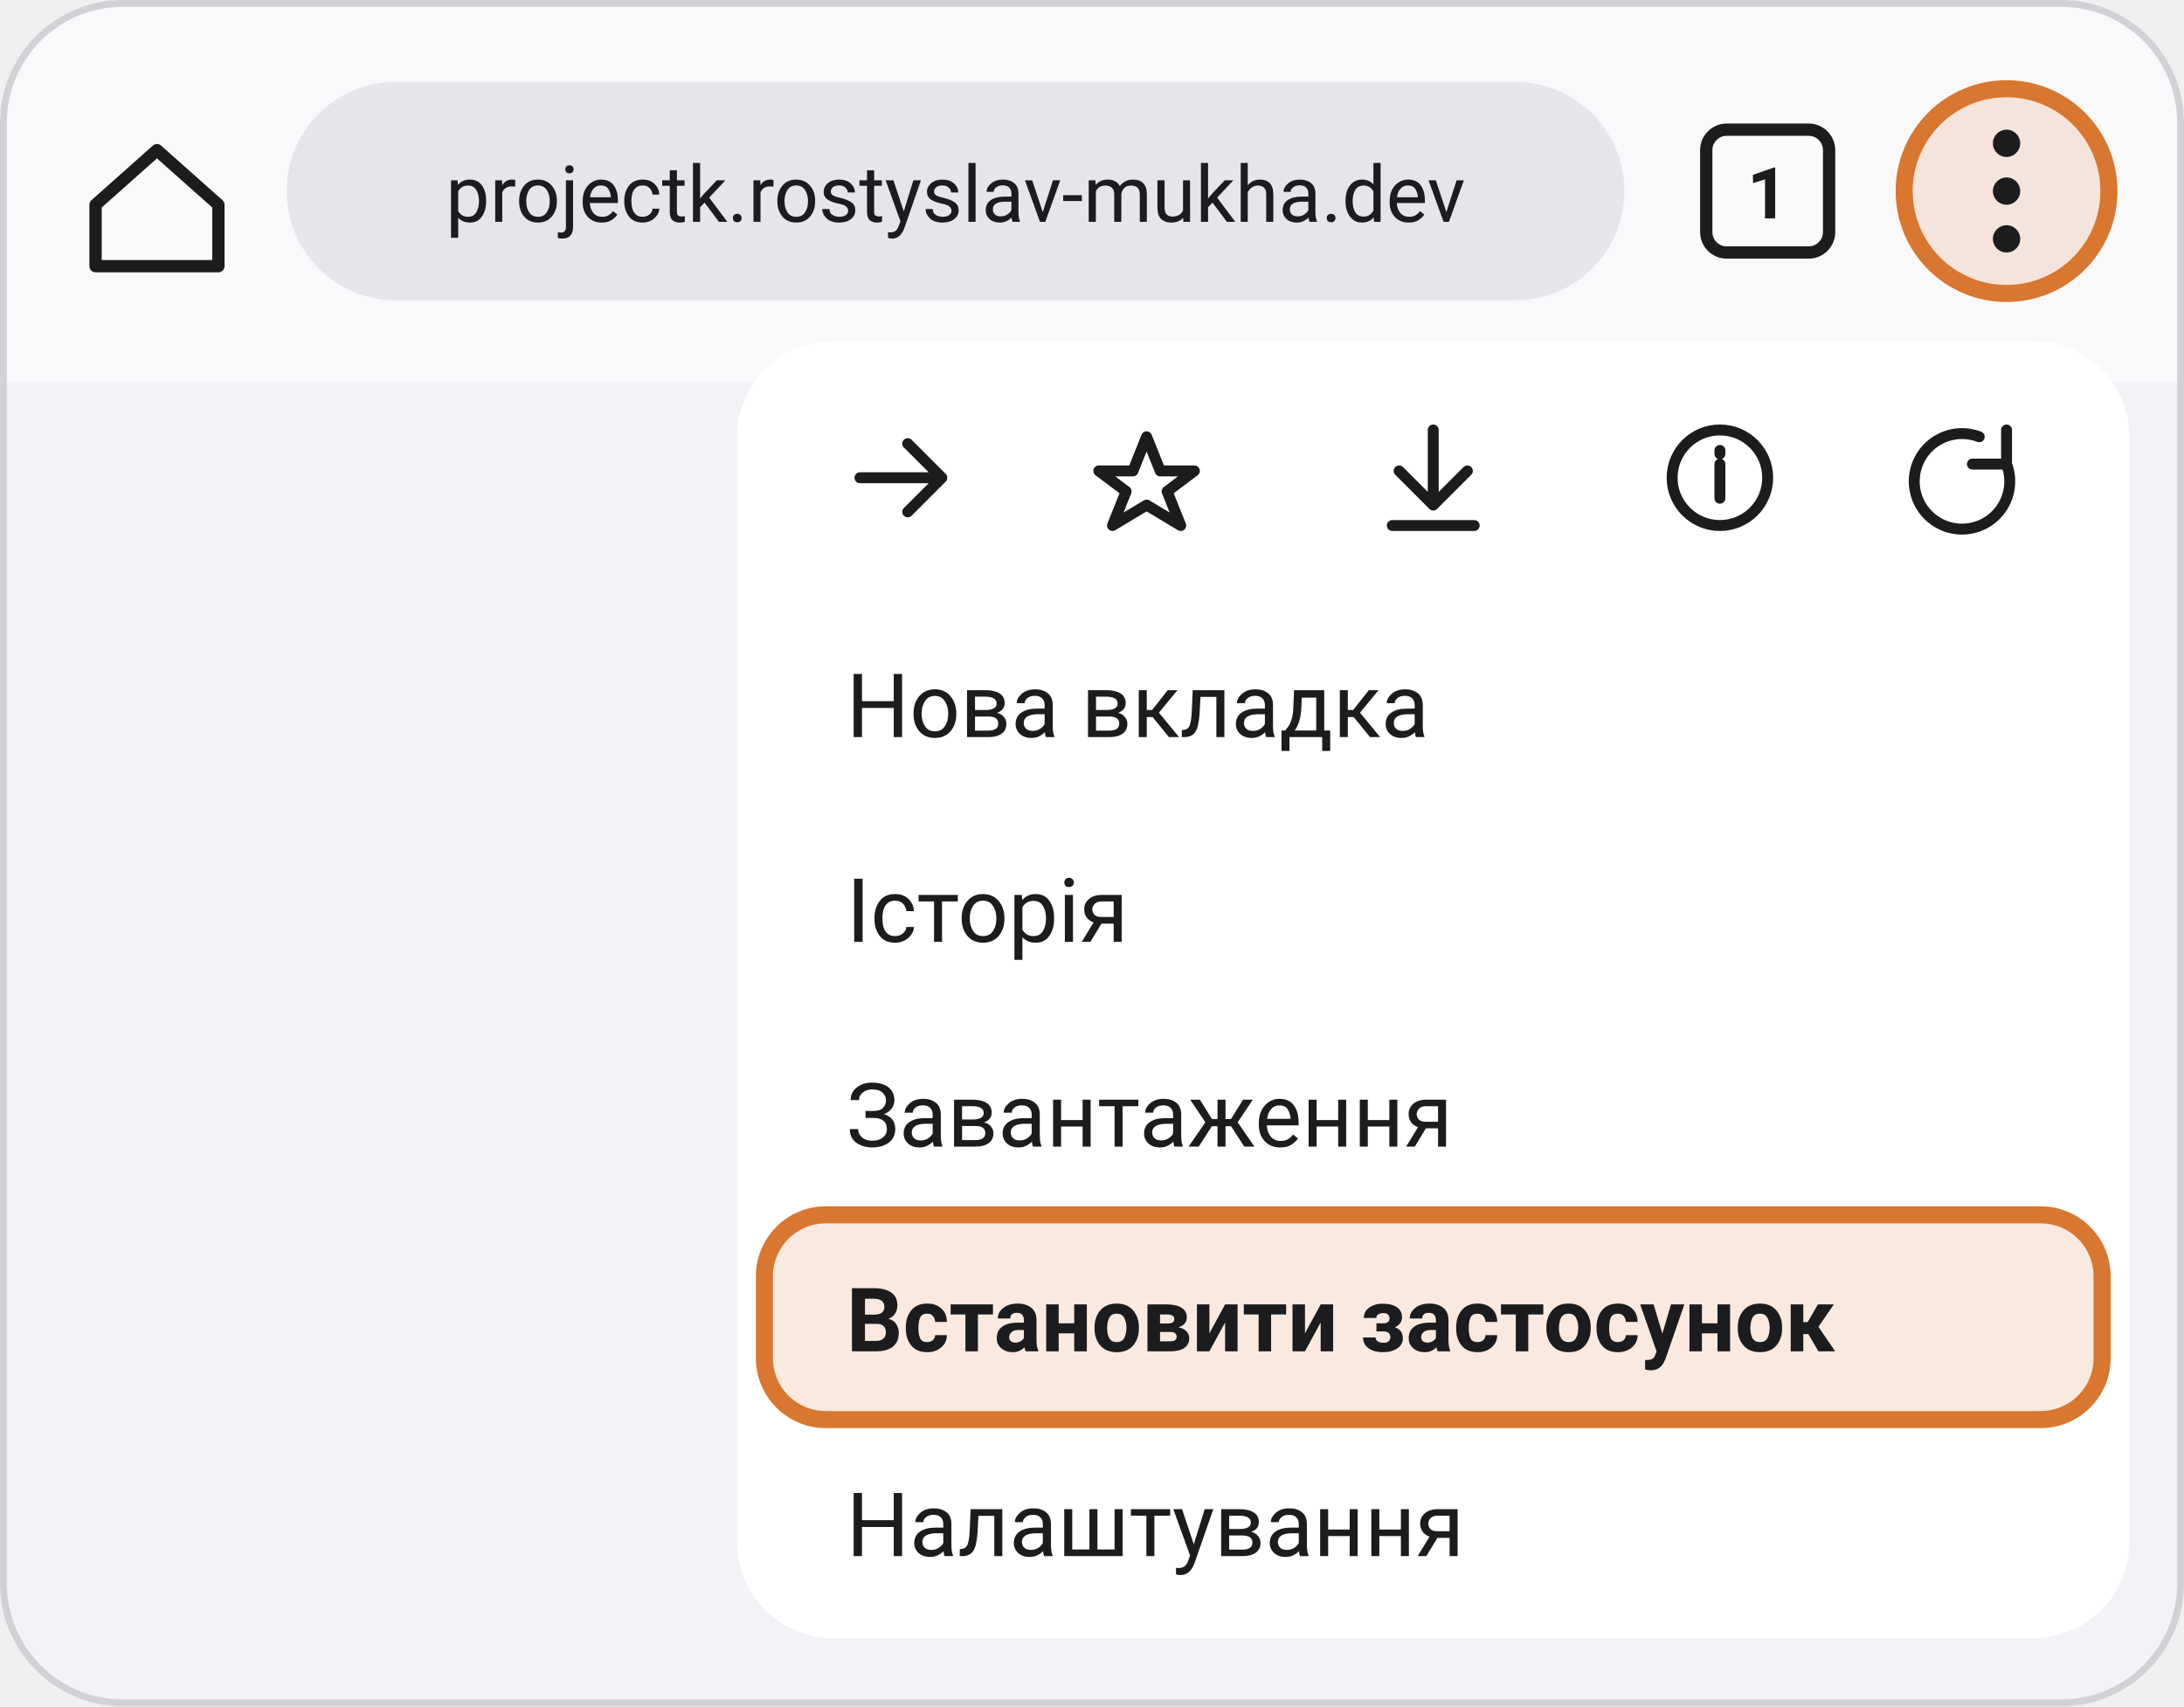
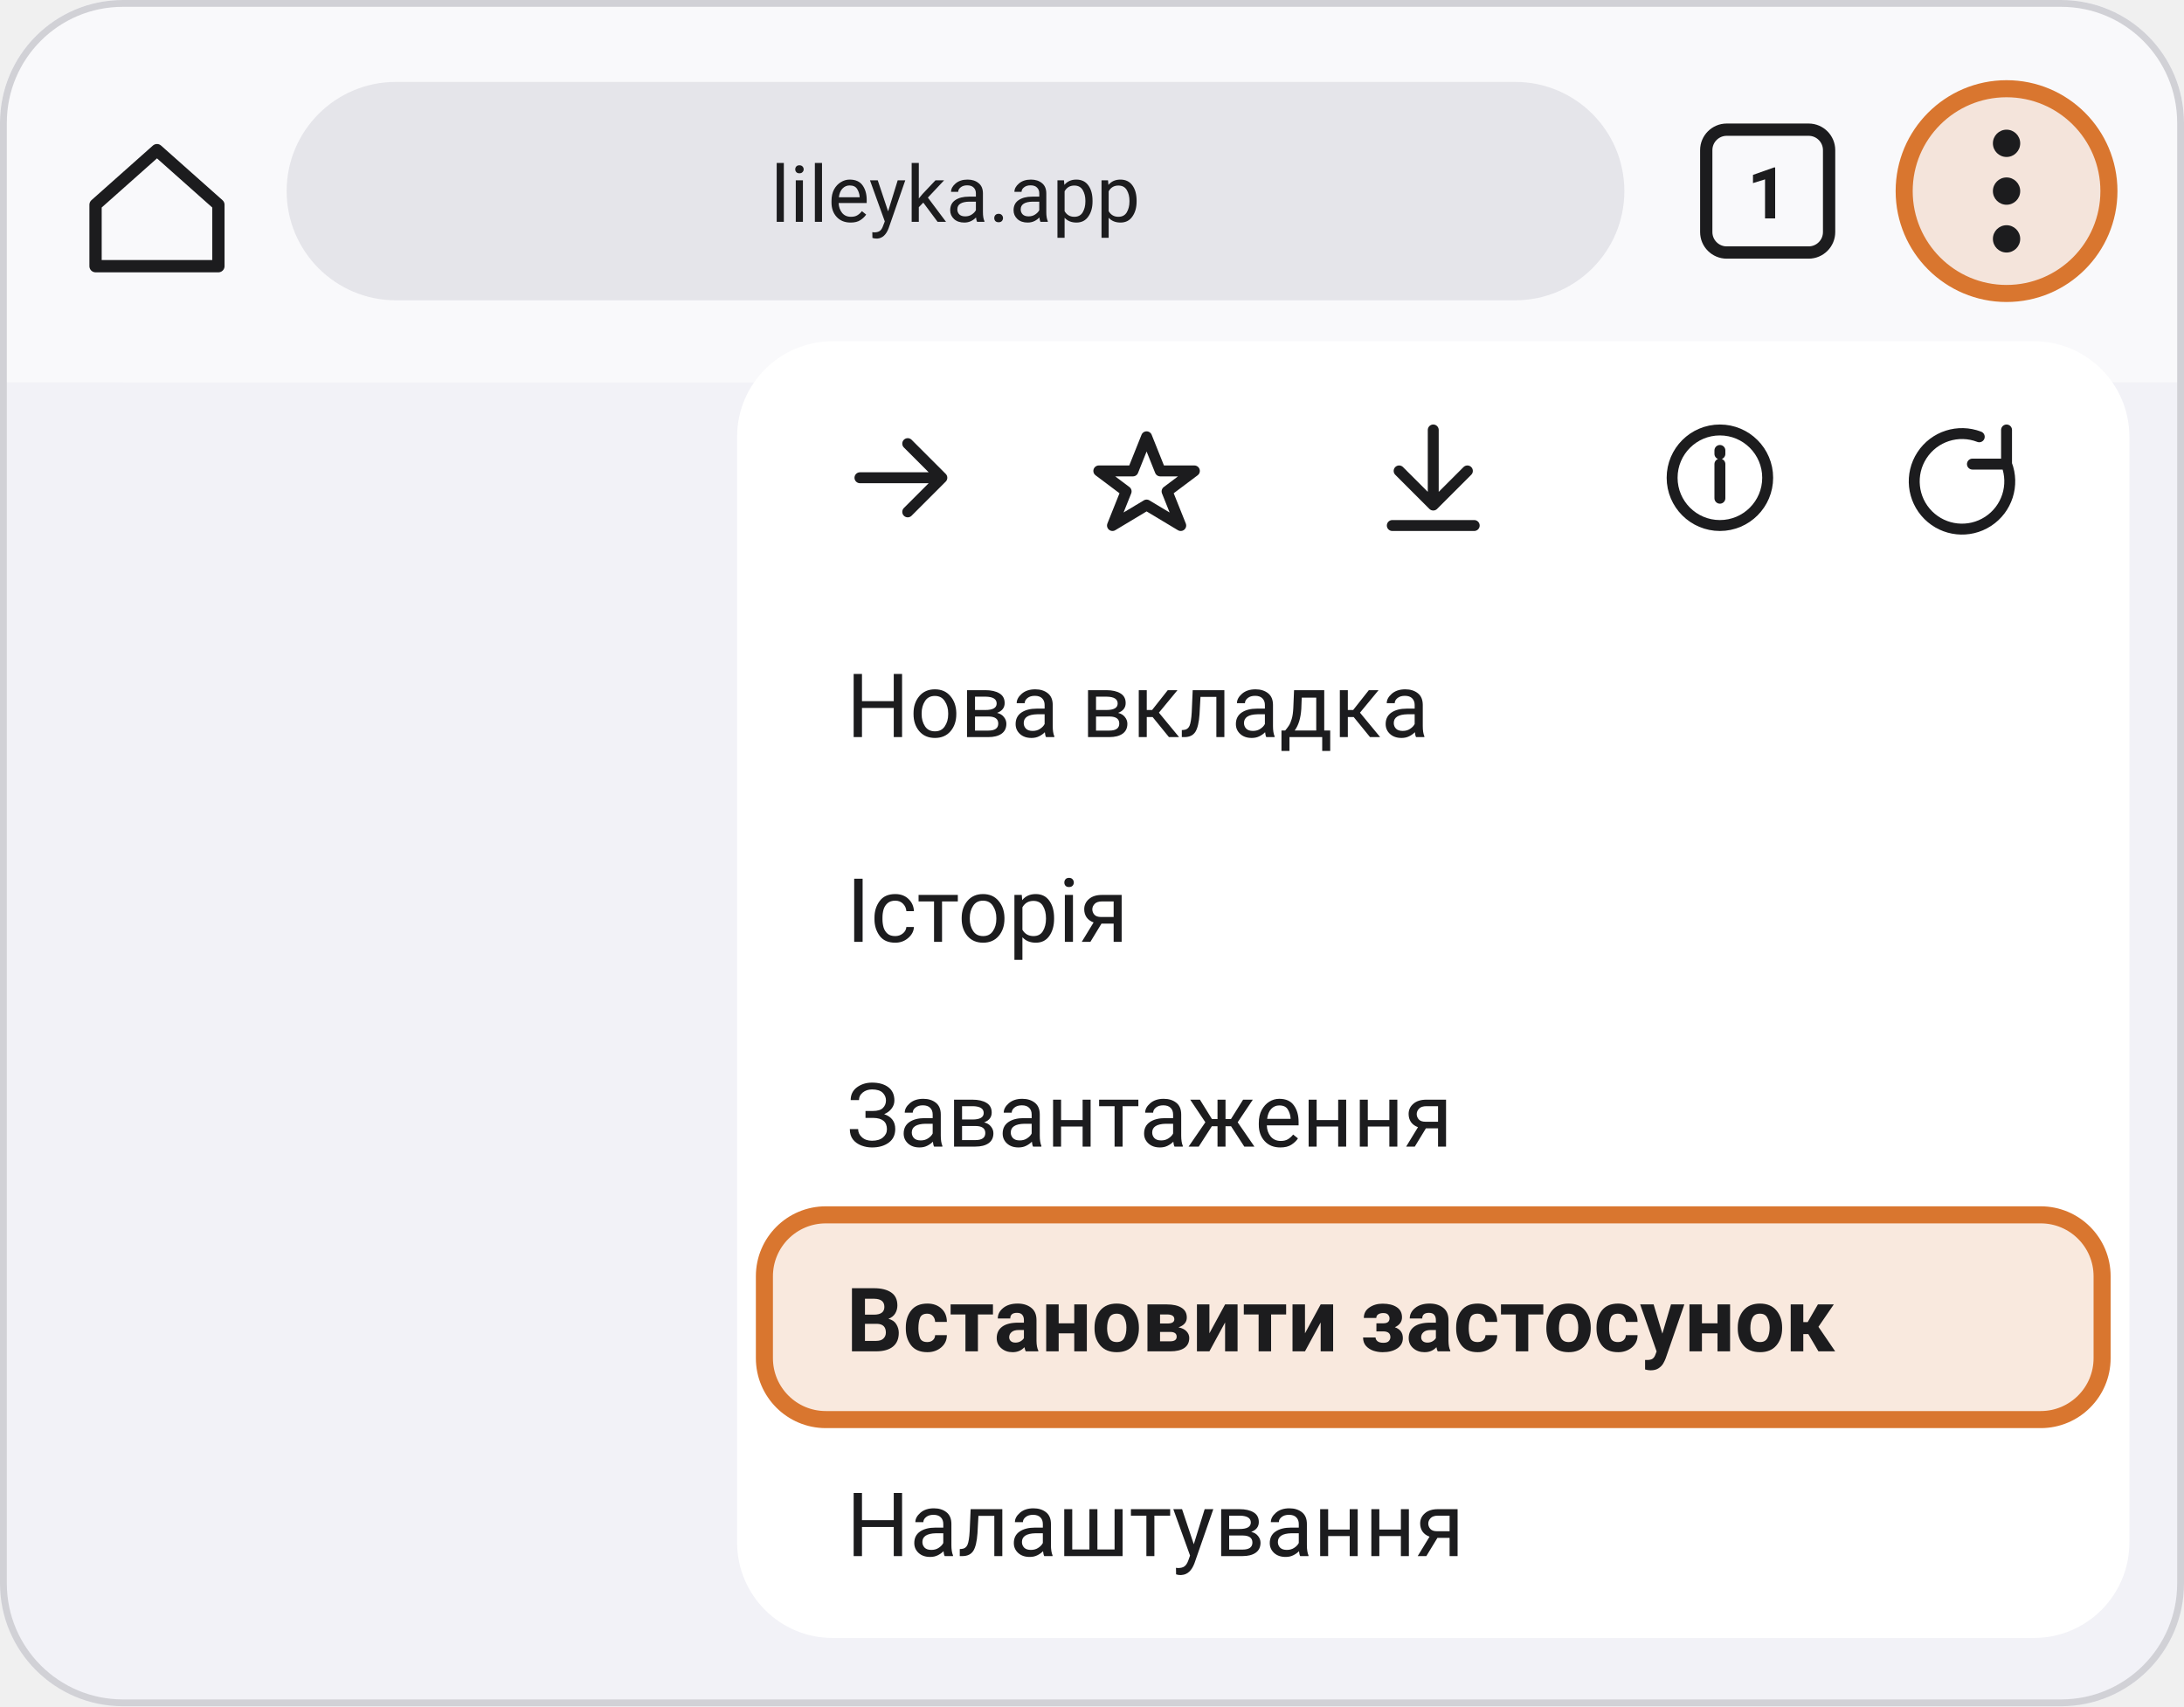
<svg xmlns="http://www.w3.org/2000/svg" viewBox="0 0 320 250" width="320" height="250" role="img" aria-label="Chrome на Android: меню ⋮ і «Встановити застосунок»">
  <style>
text{font-family:-apple-system,BlinkMacSystemFont,'SF Pro Text',system-ui,'Segoe UI',Roboto,sans-serif}
.sc{fill:#f2f2f7}.pn{fill:#fff}.bar{fill:#f9f9fb}.ln{stroke:#d1d1d6;fill:none}.lnf{fill:#d1d1d6}
.ink{fill:#1c1c1e}.mut{fill:#8e8e93}.blue{fill:#007aff}.sb{stroke:#007aff;fill:none}.si{stroke:#1c1c1e;fill:none}.sm{stroke:#8e8e93;fill:none}
.ph{fill:#e5e5ea}.scrim{fill:#000;fill-opacity:.32}.mblue{fill:#0b57d0}.onb{fill:#fff}
.hl{fill:#d9762f;fill-opacity:.16;stroke:#d9762f;stroke-width:2.5}.hlr{fill:none;stroke:#d9762f;stroke-width:2.5}.tag{fill:#d9762f}.ontag{fill:#fff}
.frame{fill:none;stroke:#d1d1d6}.on{fill:#34c759}
@media (prefers-color-scheme:dark){
.sc{fill:#000}.pn{fill:#1c1c1e}.bar{fill:#161618}.ln{stroke:#3a3a3c}.lnf{fill:#3a3a3c}
.ink{fill:#f2f2f7}.mut{fill:#98989f}.blue{fill:#0a84ff}.sb{stroke:#0a84ff}.si{stroke:#f2f2f7}.sm{stroke:#98989f}
.ph{fill:#2c2c2e}.scrim{fill-opacity:.55}.mblue{fill:#a8c7fa}.onb{fill:#062e6f}
.hl{fill:#ee9a5a;stroke:#ee9a5a;fill-opacity:.2}.hlr{stroke:#ee9a5a}.tag{fill:#ee9a5a}.ontag{fill:#1c1c1e}.frame{stroke:#3a3a3c}.on{fill:#30d158}
}
</style>
  <defs>
    <symbol id="lk" viewBox="0 0 64 64">
      <rect width="64" height="64" rx="14" fill="#0E6E4E" />
      <g fill="none" stroke="#FFFFFF" stroke-width="5.5" stroke-linecap="round" stroke-linejoin="round" transform="translate(9 9) scale(0.46)">
        <g transform="rotate(45 50 50)">
          <path d="M50 44 C54 33 62 28 71 33 C79 38 80 48 73 53 C68 56 62 55 60 51" />
          <path d="M50 44 C46 33 38 28 29 33 C21 38 20 48 27 53 C32 56 38 55 40 51" />
          <path d="M33 60 H67" />
          <path d="M50 88 C46 80 46 71 50 65 C54 71 54 80 50 88 Z" />
          <path d="M50 7 C45 24 45 43 50 57 C55 43 55 24 50 7 Z" stroke="#D9762F" />
        </g>
      </g>
    </symbol>
  </defs>
  <rect class="sc" width="320" height="250" rx="18" />
  <rect class="bar" width="320" height="56" rx="18" />
  <rect class="bar" y="30" width="320" height="26" />
  <g class="si" stroke-width="1.8" stroke-linejoin="round">
    <path d="M14 30l9-8l9 8v9h-18z" />
  </g>
  <rect class="ph" x="42" y="12" width="196" height="32" rx="16" />
-   <text class="ink" x="140" y="32.5" font-size="11.5" text-anchor="middle">projectk.rostyslav-mukha.dev</text>
+   <text class="ink" x="140" y="32.5" font-size="11.5" text-anchor="middle">lileyka.app</text>
  <rect class="si" stroke-width="1.8" x="250" y="19" width="18" height="18" rx="3" />
  <text class="ink" x="259" y="32" font-size="10.5" font-weight="700" text-anchor="middle">1</text>
  <circle class="hl" cx="294" cy="28" r="15" />
  <g class="ink">
    <circle cx="294" cy="21" r="2" />
    <circle cx="294" cy="28" r="2" />
    <circle cx="294" cy="35" r="2" />
  </g>
  <rect class="pn" x="108" y="50" width="204" height="190" rx="14" />
  <g class="si" stroke-width="1.6" stroke-linecap="round" stroke-linejoin="round">
    <path d="M126 70h12M133 65l5 5l-5 5" />
    <path d="M168 64l2 5h5l-4 3l2 5l-5-3l-5 3l2-5l-4-3h5z" />
    <path d="M210 63v10M205 69l5 5l5-5M204 77h12" />
    <circle cx="252" cy="70" r="7" />
    <path d="M252 68v5M252 66v.5" />
    <path d="M290 64a7 7 0 1 0 4 4M294 63v5h-5" />
  </g>
  <text class="ink" x="124" y="108" font-size="13" font-weight="400">Нова вкладка</text>
  <text class="ink" x="124" y="138" font-size="13" font-weight="400">Історія</text>
  <text class="ink" x="124" y="168" font-size="13" font-weight="400">Завантаження</text>
  <rect class="hl" x="112" y="178" width="196" height="30" rx="9" />
  <text class="ink" x="124" y="198" font-size="13" font-weight="600">Встановити застосунок</text>
  <text class="ink" x="124" y="228" font-size="13" font-weight="400">Налаштування</text>
  <rect class="frame" x=".5" y=".5" width="319" height="249" rx="17.5" />
</svg>
